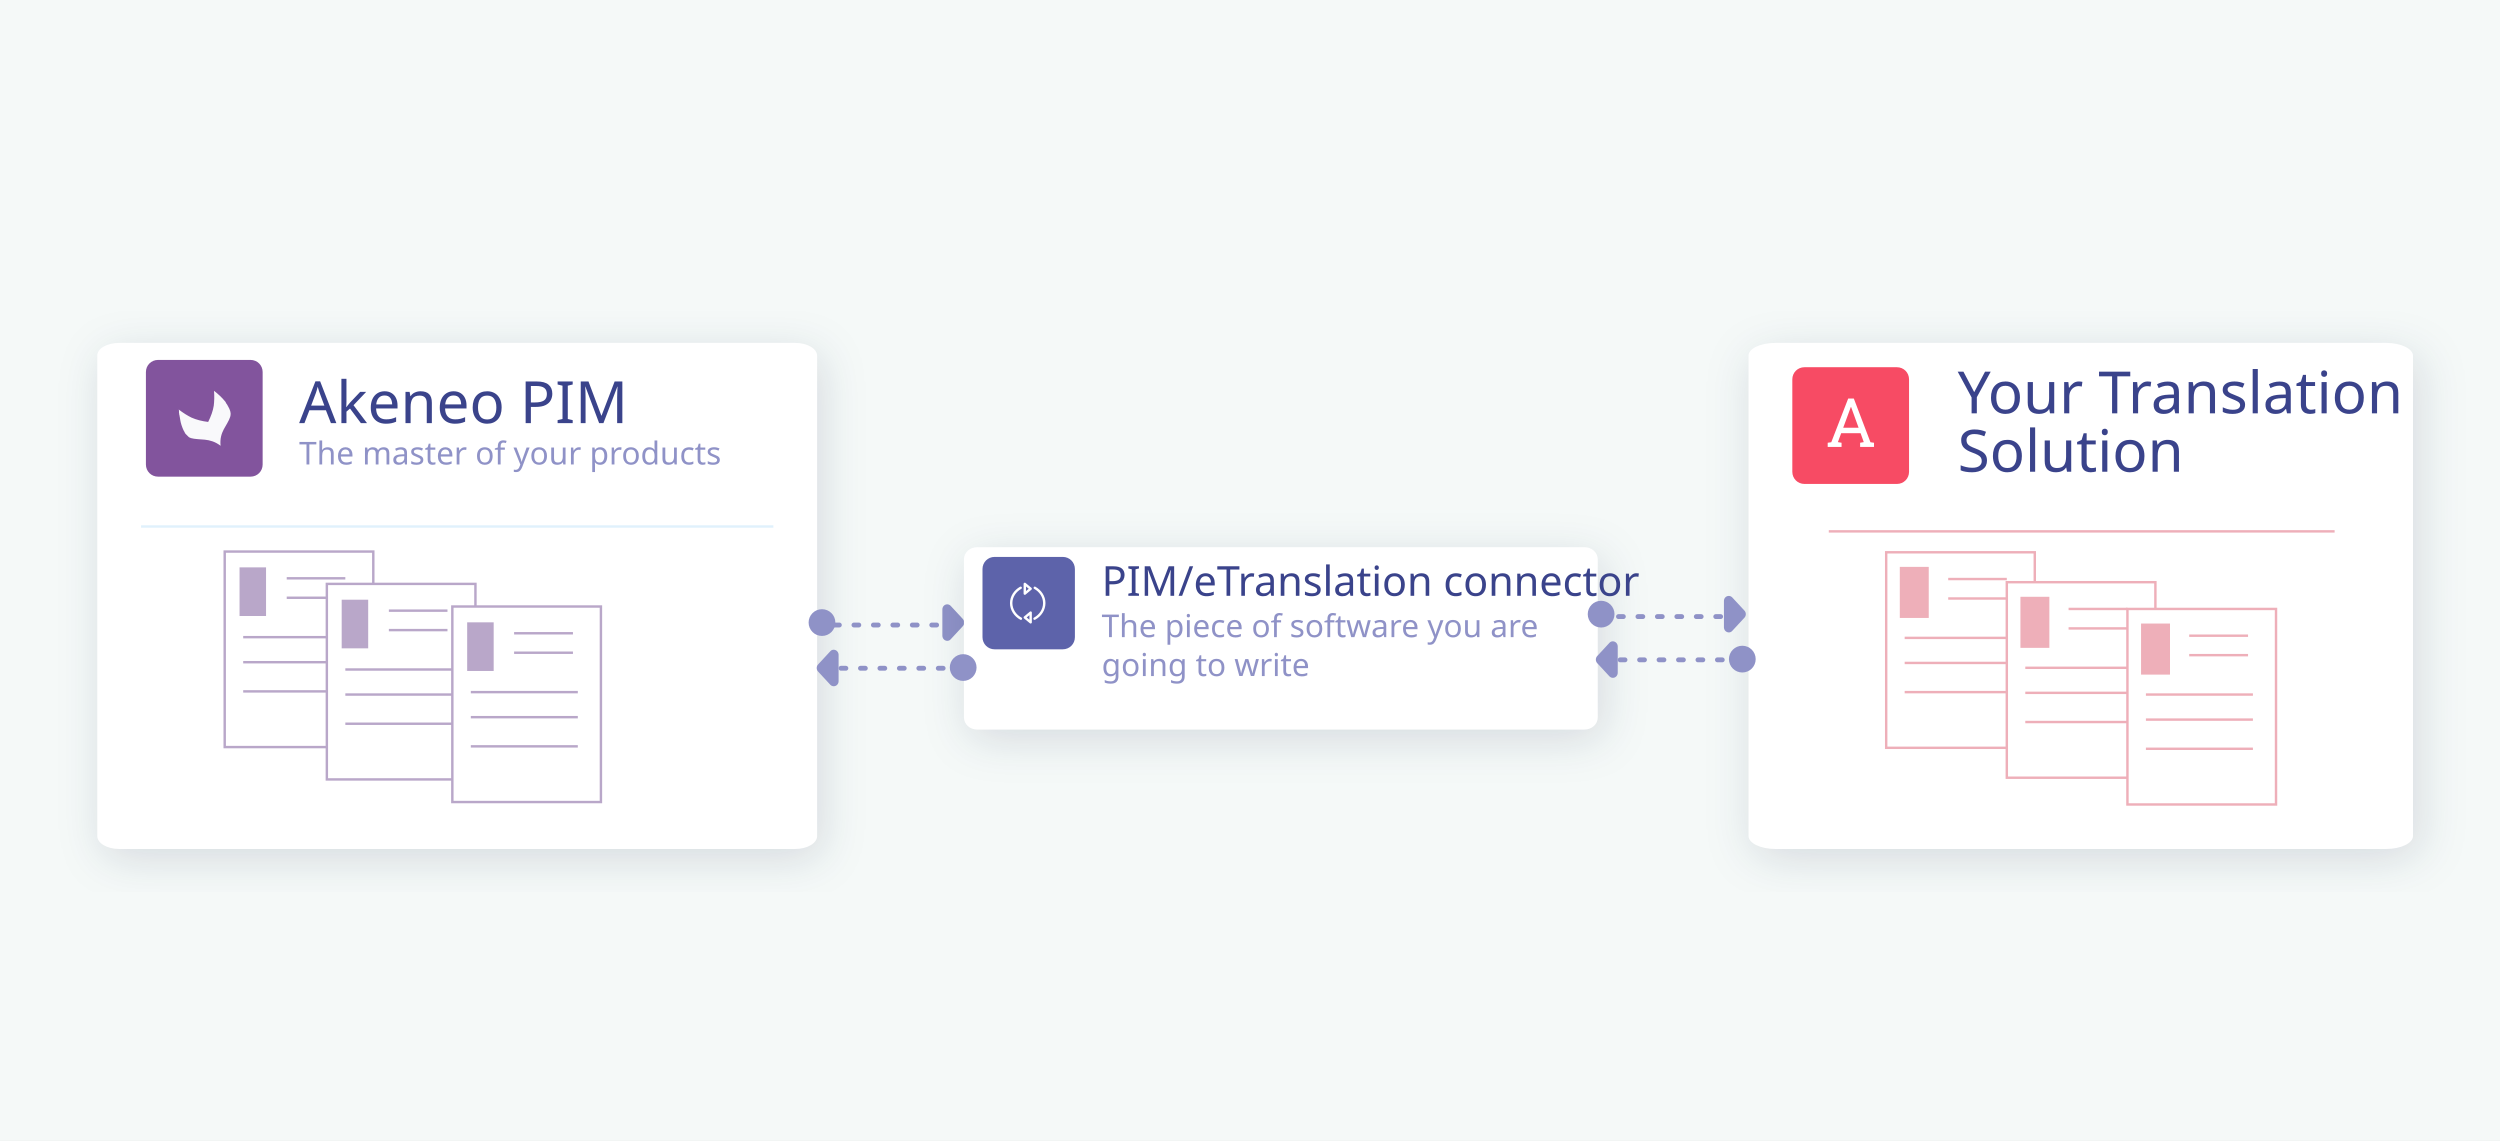
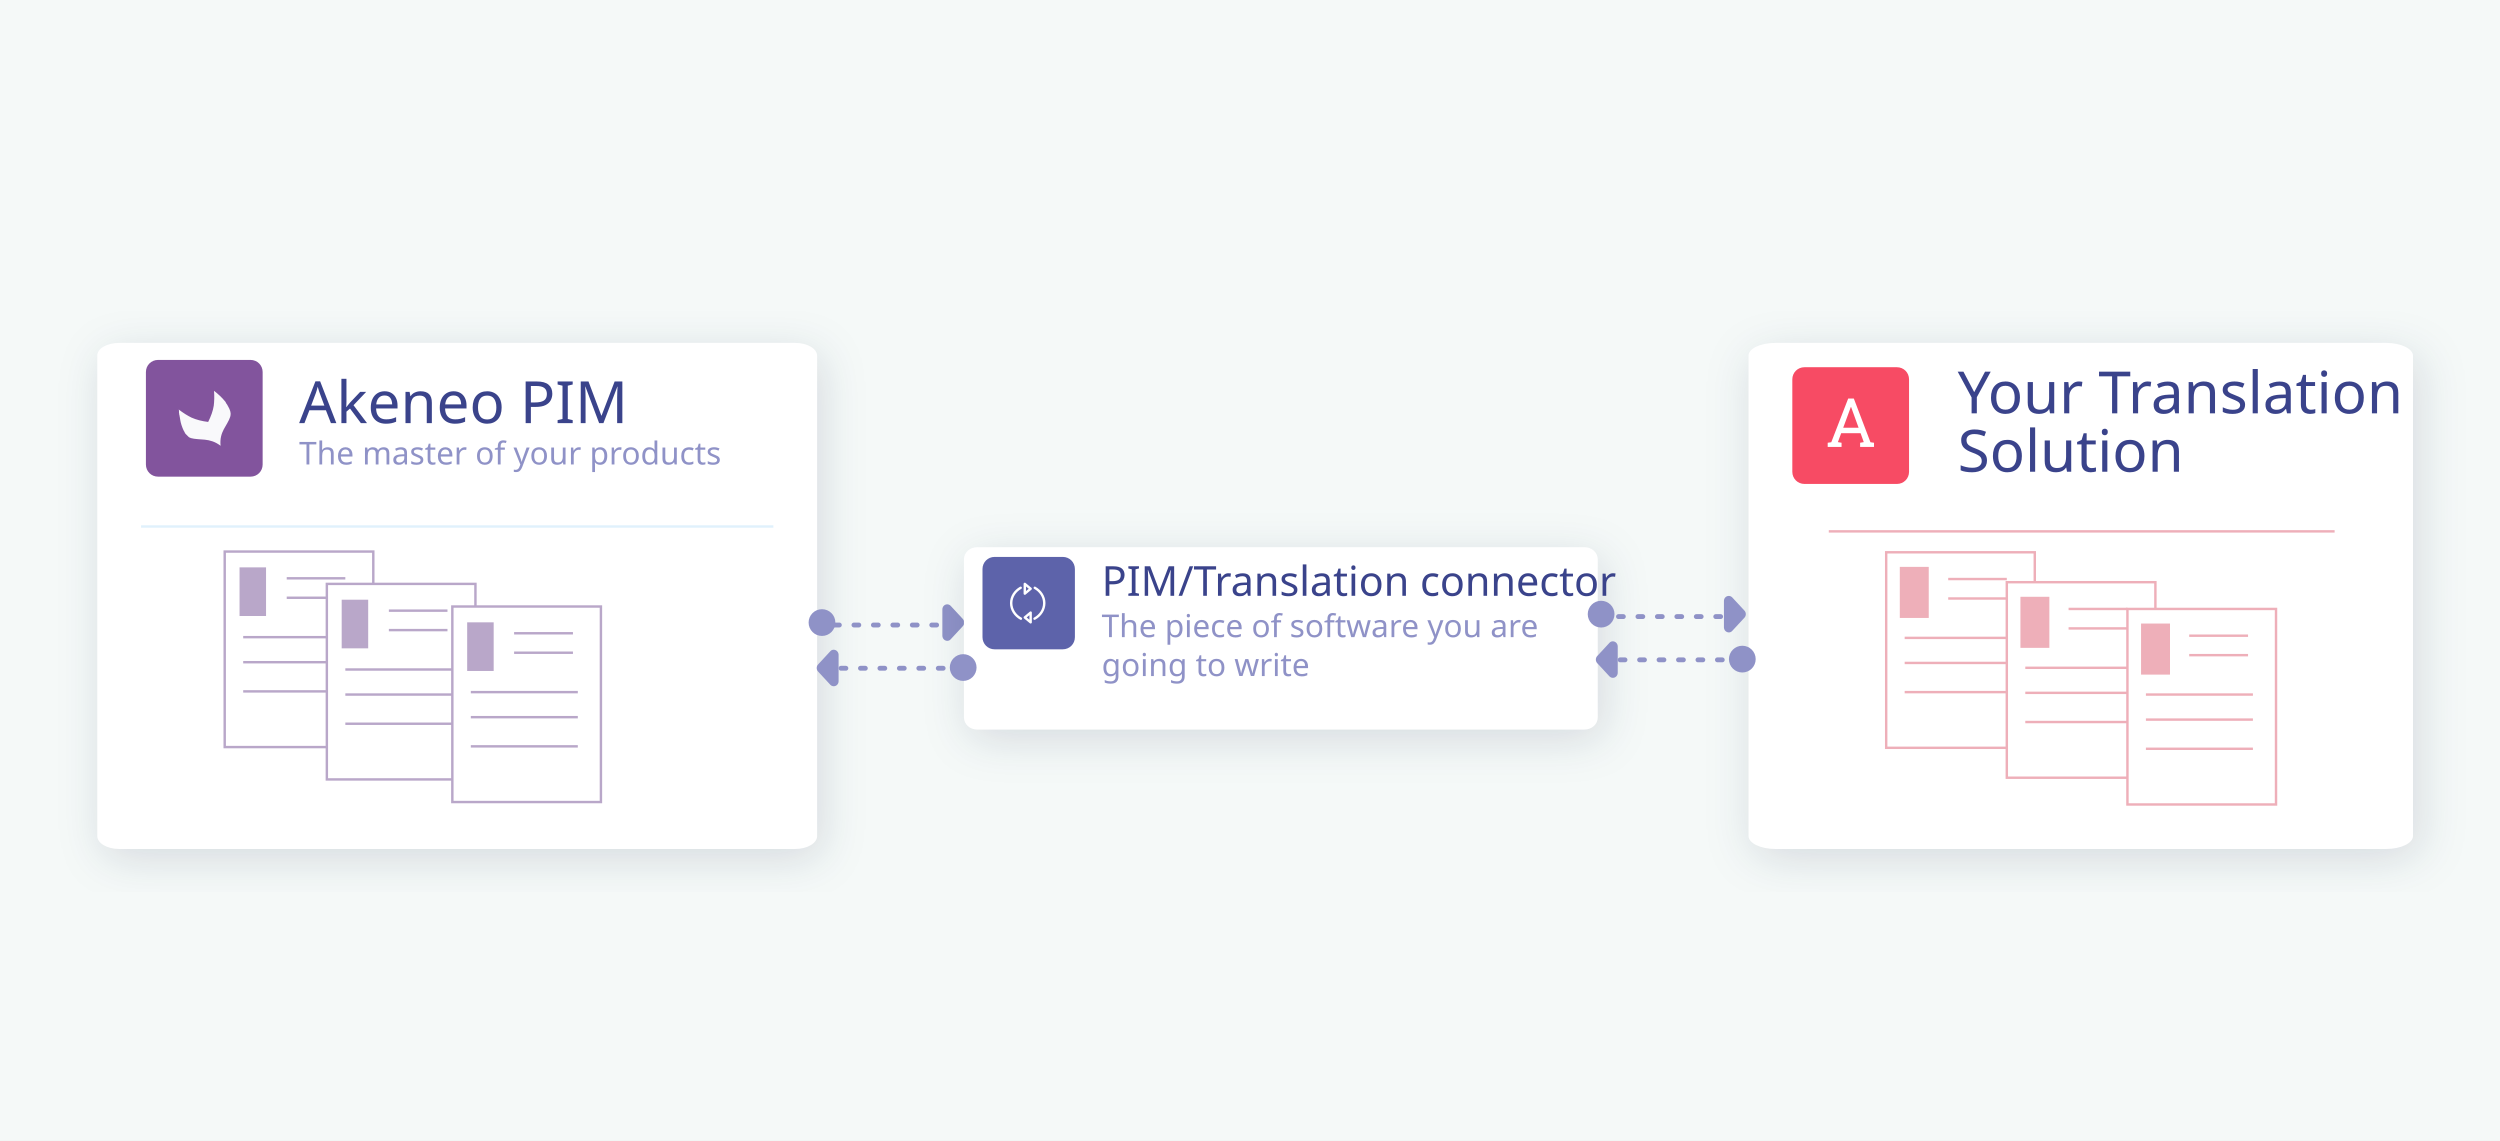
<svg xmlns="http://www.w3.org/2000/svg" viewBox="0 0 1028 469" style="enable-background:new 0 0 1028 469;">
  <defs>
    <style type="text/css">
	.st0{fill-rule:evenodd;clip-rule:evenodd;fill:#F5F9F8;}
	.st1{filter:url(#d);}
	.st2{fill-rule:evenodd;clip-rule:evenodd;}
	.st3{fill-rule:evenodd;clip-rule:evenodd;fill:#FFFFFF;}
	.st4{fill-rule:evenodd;clip-rule:evenodd;fill:#4EA7DD;}
	.st5{fill-rule:evenodd;clip-rule:evenodd;fill:#E0F1FC;}
	.st6{enable-background:new    ;}
	.st7{fill:#3A438B;}
	.st8{font-family:'Lato-Italic';}
	.st9{font-size:24px;}
	.st10{fill-rule:evenodd;clip-rule:evenodd;fill:#8F92C7;}
	.st11{filter:url(#i);}
	.st12{fill-rule:evenodd;clip-rule:evenodd;fill:#5D63AA;}
	.st13{fill:none;stroke:#FFFFFF;stroke-linecap:round;stroke-linejoin:round;}
	.st14{fill:#8F92C7;}
	.st15{font-size:13px;}
	.st16{font-size:17px;}
	.st17{fill:none;stroke:#8F92C7;stroke-width:2;stroke-linecap:round;stroke-linejoin:round;stroke-dasharray:2,6;}
	.st18{filter:url(#k);}
	.st19{fill-rule:evenodd;clip-rule:evenodd;fill:#82549D;}
	.st20{fill-rule:evenodd;clip-rule:evenodd;fill:#F9F9FB;}
	.st21{fill:#FFFFFF;}
	.st22{fill-rule:evenodd;clip-rule:evenodd;fill:#FFFFFF;stroke:#B9A7C9;stroke-miterlimit:10;}
	.st23{fill-rule:evenodd;clip-rule:evenodd;fill:#B9A7C9;stroke:#FFFFFF;stroke-miterlimit:10;}
	.st24{fill:#FFFFFF;stroke:#B9A7C9;stroke-miterlimit:10;}
	.st25{fill:none;stroke:#B9A7C9;stroke-miterlimit:10;}
	.st26{fill-rule:evenodd;clip-rule:evenodd;fill:#FFFFFF;stroke:#B1D9E8;stroke-miterlimit:10;}
	.st27{fill-rule:evenodd;clip-rule:evenodd;fill:#B1D9E8;}
	.st28{fill:none;stroke:#B1D9E8;stroke-miterlimit:10;}
</style>
  </defs>
  <filter filterUnits="objectBoundingBox" height="114.7%" id="d" width="123.4%" x="-10.9%" y="-6.3%">
    <feOffset dx="2" dy="4" in="SourceAlpha" result="shadowOffsetOuter1" />
    <feGaussianBlur in="shadowOffsetOuter1" result="shadowBlurOuter1" stdDeviation="9" />
    <feColorMatrix in="shadowBlurOuter1" values="0 0 0 0 0.035 0 0 0 0 0.118 0 0 0 0 0.259 0 0 0 0.14 0" />
  </filter>
  <filter filterUnits="objectBoundingBox" height="177.3%" id="i" width="124.5%" x="-11.4%" y="-33.3%">
    <feOffset dx="2" dy="4" in="SourceAlpha" result="shadowOffsetOuter1" />
    <feGaussianBlur in="shadowOffsetOuter1" result="shadowBlurOuter1" stdDeviation="9" />
    <feColorMatrix in="shadowBlurOuter1" values="0 0 0 0 0.035 0 0 0 0 0.118 0 0 0 0 0.259 0 0 0 0.14 0" />
  </filter>
  <filter filterUnits="objectBoundingBox" height="114.7%" id="k" width="117.7%" x="-8.2%" y="-6.3%">
    <feOffset dx="2" dy="4" in="SourceAlpha" result="shadowOffsetOuter1" />
    <feGaussianBlur in="shadowOffsetOuter1" result="shadowBlurOuter1" stdDeviation="9" />
    <feColorMatrix in="shadowBlurOuter1" values="0 0 0 0 0.035 0 0 0 0 0.118 0 0 0 0 0.259 0 0 0 0.14 0" />
  </filter>
  <path class="st0" d="M0,0h1028v469H0V0z" />
  <g transform="matrix(1.10172, 0, 0, 1, -40.08509, 34)" style="">
    <g class="st1">
      <path id="e_2_" class="st2" d="M699,107h228c5.5,0,10,2.4,10,5.3v197.5c0,2.9-4.5,5.3-10,5.3H699c-5.5,0-10-2.4-10-5.3V112.2 C689,109.3,693.5,107,699,107z" />
    </g>
    <g>
      <path id="e_1_" class="st3" d="M699,107h228c5.5,0,10,2.4,10,5.3v197.5c0,2.9-4.5,5.3-10,5.3H699c-5.5,0-10-2.4-10-5.3V112.2 C689,109.3,693.5,107,699,107z" />
    </g>
  </g>
  <path class="st4" d="M 742 151 L 780 151 C 782.8 151 785 153.2 785 156 L 785 194 C 785 196.8 782.8 199 780 199 L 742 199 C 739.2 199 737 196.8 737 194 L 737 156 C 737 153.2 739.2 151 742 151 Z" style="fill: rgb(247, 75, 100);" />
  <path class="st5" d="M752,218h208v1H752V218z" style="fill: rgb(238, 175, 185);" />
  <text transform="matrix(1, 0, 0, 1, 805.0012, 169.9688)" class="st6" style="white-space: pre;">
    <tspan x="0" y="0" class="st7 st8 st9">Your Translation<tspan x="0" dy="1em">​</tspan>Solution</tspan>
  </text>
  <path class="st10" d="M 387.5 261.4 L 387.5 250.6 C 387.5 249.4 388.4 248.5 389.5 248.5 C 390 248.5 390.5 248.7 390.9 249.1 L 395.9 254.5 C 396.7 255.3 396.7 256.7 395.9 257.5 L 390.9 262.9 C 390.2 263.7 389 263.7 388.2 263 C 388.2 263 388.1 262.9 388.1 262.9 C 387.7 262.5 387.5 261.9 387.5 261.4 L 387.5 261.4 Z" />
  <g transform="matrix(1.014126, 0, 0, 1, 342.6209, 225)" style="">
    <g class="st11">
      <path id="j_2_" class="st2" d="M58.4,0h246.2c3,0,5.4,2.2,5.4,5v65c0,2.8-2.4,5-5.4,5H58.4c-3,0-5.4-2.2-5.4-5V5 C53,2.2,55.4,0,58.4,0z" />
    </g>
    <g>
      <path id="j_1_" class="st3" d="M58.4,0h246.2c3,0,5.4,2.2,5.4,5v65c0,2.8-2.4,5-5.4,5H58.4c-3,0-5.4-2.2-5.4-5V5 C53,2.2,55.4,0,58.4,0z" />
    </g>
  </g>
  <g transform="matrix(1, 0, 0, 1, 352, 229)">
    <path class="st12" d="M57,0h28c2.8,0,5,2.2,5,5v28c0,2.8-2.2,5-5,5H57c-2.8,0-5-2.2-5-5V5C52,2.2,54.2,0,57,0z" />
    <path class="st13" d="M67.7,12.7c-2.3,1.3-3.9,3.6-3.9,6.3c0,2.7,1.6,5.1,4,6.4 M69.4,24.9l2.4,2v-4L69.4,24.9L69.4,24.9z M73.5,12.7c2.3,1.3,3.9,3.6,3.9,6.3c0,2.7-1.6,5.1-4,6.4 M71.8,13.1l-2.4,2v-4L71.8,13.1z" />
  </g>
  <text class="st14 st8 st15" style="white-space: pre; font-size: 13px;" x="453" y="262">The piece of software you are </text>
  <text class="st14 st8 st15" style="white-space: pre; font-size: 13px;" x="453" y="278">going to write</text>
-   <text class="st7 st8 st16" style="white-space: pre; font-size: 17px;" x="453" y="245">PIM/eTranslation connector</text>
+   <text class="st7 st8 st16" style="white-space: pre; font-size: 17px;" x="453" y="245">PIM/Translation connector</text>
  <g transform="matrix(1, 0, 0, 1, 654, 34)">
    <g class="st18">
      <path id="l_2_" class="st2" d="M-605,107h278c5,0,9,2.4,9,5.3v197.5c0,2.9-4,5.3-9,5.3h-278c-5,0-9-2.4-9-5.3V112.2 C-614,109.3-610,107-605,107z" />
    </g>
    <g>
      <path id="l_1_" class="st3" d="M-605,107h278c5,0,9,2.4,9,5.3v197.5c0,2.9-4,5.3-9,5.3h-278c-5,0-9-2.4-9-5.3V112.2 C-614,109.3-610,107-605,107z" />
    </g>
  </g>
  <g transform="matrix(1, 0, 0, 1, 674, 54)">
    <path class="st19" d="M-609,94h38c2.8,0,5,2.2,5,5v38c0,2.8-2.2,5-5,5h-38c-2.8,0-5-2.2-5-5V99C-614,96.2-611.8,94-609,94z" />
    <path class="st20" d="M-579.3,117.3c0-0.1,0-0.1,0-0.2c0-0.1,0.1-0.2,0.1-0.3c0.2-1.1-0.2-2.3-1-3.7c-0.1-0.1-0.2-0.2-0.2-0.4 c-0.1-0.2-0.3-0.4-0.4-0.6c0,0,0,0-0.1-0.1c0-0.1-0.1-0.1-0.1-0.2c0-0.1-0.1-0.1-0.1-0.2c0-0.1-0.1-0.1-0.1-0.2 c-0.1-0.1-0.1-0.1-0.1-0.2c0,0-0.1-0.1-0.1-0.1c-1.3-1.6-2.9-3.1-4.6-4.4c0.2,2.2,0.1,4.4-0.1,6.1c-0.3,2.1-1.2,4.5-2.3,6.7 c-2.5-0.3-4.9-0.9-6.9-1.8c-1.6-0.8-3.4-1.9-5.2-3.3l0.1,0.5c0,0.1,0,0.1,0,0.2c0,0.1,0,0.3,0,0.4c0,0.1,0,0.1,0,0.2 c0,0.1,0,0.3,0.1,0.4c0,0.1,0,0.1,0,0.2c0,0.2,0,0.3,0.1,0.5c0,0.2,0.1,0.4,0.1,0.6c0,0.2,0.1,0.4,0.1,0.5c0,0,0,0.1,0,0.1 c0,0.2,0.1,0.3,0.1,0.5c0,0,0,0.1,0,0.1c0.1,0.7,0.3,1.4,0.5,2.1c0.3,0.9,0.6,1.7,0.9,2.3c0.1,0.1,0.1,0.2,0.2,0.3 c0.1,0.1,0.1,0.2,0.1,0.3c0.1,0.1,0.1,0.2,0.2,0.3c0.1,0.1,0.2,0.2,0.2,0.4c0,0.1,0,0.1,0.1,0.1c0.1,0.1,0.2,0.2,0.3,0.3 c0.1,0.1,0.1,0.1,0.2,0.2l0.1,0.1c0,0,0.1,0.1,0.1,0.1l0.1,0.1c0,0,0.1,0.1,0.1,0.1c0,0,0.1,0.1,0.1,0.1c0,0,0.1,0.1,0.1,0.1 c0,0,0.1,0,0.1,0.1c0,0,0.1,0.1,0.1,0.1c0,0,0.1,0,0.1,0.1c0.1,0,0.1,0.1,0.2,0.1c0,0,0.1,0,0.1,0c0.1,0,0.2,0.1,0.2,0.1 c0.1,0,0.1,0,0.1,0.1c3.9,1.1,7.8-0.3,12.4,3.2C-583.9,123.4-580.5,121.1-579.3,117.3L-579.3,117.3z" />
  </g>
  <path class="st5" d="M58,216H318v1H58V216z" />
  <text transform="matrix(1, 0, 0, 1, 123, 191)" class="st14 st8 st15" style="white-space: pre;">The master of your products</text>
  <text transform="matrix(1, 0, 0, 1, 123, 174)" class="st7 st8 st9" style="white-space: pre;">Akeneo PIM</text>
  <path class="st17" d="M 345.823 274.789 L 391.655 274.789" style="" />
  <circle class="st10" cx="338" cy="256" r="5.5" />
  <g>
    <rect x="92.4" y="226.8" class="st22" width="61.1" height="80.4" />
    <rect x="98" y="232.8" class="st23" width="11.9" height="21" />
    <line class="st24" x1="117.9" y1="237.8" x2="142" y2="237.8" />
    <line class="st24" x1="117.9" y1="245.8" x2="142" y2="245.8" />
    <line class="st25" x1="100" y1="262" x2="144" y2="262" />
    <line class="st25" x1="100" y1="272.3" x2="144" y2="272.3" />
    <line class="st25" x1="100" y1="284.3" x2="144" y2="284.3" />
  </g>
  <g>
    <rect x="134.4" y="240.1" class="st22" width="61.1" height="80.4" />
    <rect x="140" y="246.1" class="st23" width="11.9" height="21" />
    <line class="st24" x1="159.9" y1="251.1" x2="184" y2="251.1" />
    <line class="st24" x1="159.9" y1="259.1" x2="184" y2="259.1" />
    <line class="st25" x1="142" y1="275.3" x2="186" y2="275.3" />
    <line class="st25" x1="142" y1="285.6" x2="186" y2="285.6" />
    <line class="st25" x1="142" y1="297.6" x2="186" y2="297.6" />
  </g>
  <g>
    <rect x="186" y="249.4" class="st22" width="61.1" height="80.4" />
    <rect x="191.6" y="255.4" class="st23" width="11.9" height="21" />
    <line class="st24" x1="211.4" y1="260.4" x2="235.6" y2="260.4" />
    <line class="st24" x1="211.4" y1="268.4" x2="235.6" y2="268.4" />
    <line class="st25" x1="193.6" y1="284.6" x2="237.6" y2="284.6" />
    <line class="st25" x1="193.6" y1="294.9" x2="237.6" y2="294.9" />
    <line class="st25" x1="193.6" y1="306.9" x2="237.6" y2="306.9" />
  </g>
  <g>
    <rect x="775.6" y="227.1" class="st26" width="61.1" height="80.4" style="paint-order: stroke markers; fill-rule: nonzero; fill: none; stroke: rgb(238, 175, 185);" />
    <rect x="781.2" y="233.1" class="st27" width="11.9" height="21" style="fill: rgb(238, 175, 185);" />
    <line class="st28" x1="801.1" y1="238.1" x2="825.2" y2="238.1" style="stroke: rgb(238, 175, 185);" />
    <line class="st28" x1="801.1" y1="246.1" x2="825.2" y2="246.1" style="stroke: rgb(238, 175, 185);" />
    <line class="st28" x1="783.2" y1="262.3" x2="827.2" y2="262.3" style="stroke: rgb(238, 175, 185);" />
    <line class="st28" x1="783.2" y1="272.6" x2="827.2" y2="272.6" style="stroke: rgb(238, 175, 185);" />
    <line class="st28" x1="783.2" y1="284.6" x2="827.2" y2="284.6" style="stroke: rgb(238, 175, 185);" />
  </g>
  <g>
    <rect x="825.2" y="239.4" class="st26" width="61.1" height="80.4" style="stroke: rgb(238, 175, 185);" />
    <rect x="830.8" y="245.4" class="st27" width="11.9" height="21" style="fill: rgb(238, 175, 185);" />
    <line class="st28" x1="850.6" y1="250.4" x2="874.8" y2="250.4" style="stroke: rgb(238, 175, 185);" />
    <line class="st28" x1="850.6" y1="258.4" x2="874.8" y2="258.4" style="stroke: rgb(238, 175, 185);" />
    <line class="st28" x1="832.8" y1="274.6" x2="876.8" y2="274.6" style="stroke: rgb(238, 175, 185);" />
    <line class="st28" x1="832.8" y1="284.9" x2="876.8" y2="284.9" style="stroke: rgb(238, 175, 185);" />
    <line class="st28" x1="832.8" y1="296.9" x2="876.8" y2="296.9" style="stroke: rgb(238, 175, 185);" />
  </g>
  <g>
    <rect x="874.8" y="250.4" class="st26" width="61.1" height="80.4" style="stroke: rgb(238, 175, 185);" />
    <rect x="880.4" y="256.4" class="st27" width="11.9" height="21" style="fill: rgb(238, 175, 185);" />
    <line class="st28" x1="900.2" y1="261.4" x2="924.4" y2="261.4" style="stroke: rgb(238, 175, 185);" />
    <line class="st28" x1="900.2" y1="269.4" x2="924.4" y2="269.4" style="stroke: rgb(238, 175, 185);" />
    <line class="st28" x1="882.4" y1="285.6" x2="926.4" y2="285.6" style="stroke: rgb(238, 175, 185);" />
    <line class="st28" x1="882.4" y1="295.9" x2="926.4" y2="295.9" style="stroke: rgb(238, 175, 185);" />
    <line class="st28" x1="882.4" y1="307.9" x2="926.4" y2="307.9" style="stroke: rgb(238, 175, 185);" />
  </g>
  <circle class="st10" cx="396.059" cy="274.49" r="5.5" />
  <path class="st17" d="M 343.141 257.005 L 388.973 257.005" style="" />
  <path class="st10" d="M 335.832 280.072 L 335.832 269.272 C 335.832 268.072 336.732 267.172 337.832 267.172 C 338.332 267.172 338.832 267.372 339.232 267.772 L 344.232 273.172 C 345.032 273.972 345.032 275.372 344.232 276.172 L 339.232 281.572 C 338.532 282.372 337.332 282.372 336.532 281.672 C 336.532 281.672 336.432 281.572 336.432 281.572 C 336.032 281.172 335.832 280.572 335.832 280.072 L 335.832 280.072 Z" transform="matrix(-1, 0, 0, -1, 680.664, 549.3571)" />
  <path d="M 757.25 183.778 L 751.55 183.778 L 751.55 182.058 L 753.02 181.848 L 759.98 163.868 L 762.29 163.868 L 769.13 181.848 L 770.59 182.058 L 770.59 183.778 L 764.88 183.778 L 764.88 182.058 L 766.38 181.798 L 765.07 178.128 L 757.1 178.128 L 755.74 181.798 L 757.25 182.058 L 757.25 183.778 Z M 760.91 167.778 L 757.93 175.878 L 764.25 175.878 L 761.32 167.778 L 761.16 167.328 L 761.08 167.328 L 760.91 167.778 Z" transform="matrix(1, 0, 0, 1, 0, 0)" style="fill: rgb(255, 255, 255); white-space: pre;" />
  <path class="st10" d="M 708.879 257.94 L 708.879 247.14 C 708.879 245.94 709.779 245.04 710.879 245.04 C 711.379 245.04 711.879 245.24 712.279 245.64 L 717.279 251.04 C 718.079 251.84 718.079 253.24 717.279 254.04 L 712.279 259.44 C 711.579 260.24 710.379 260.24 709.579 259.54 C 709.579 259.54 709.479 259.44 709.479 259.44 C 709.079 259.04 708.879 258.44 708.879 257.94 L 708.879 257.94 Z" />
  <path class="st17" d="M 666.202 271.329 L 712.034 271.329" style="" />
  <circle class="st10" cx="658.379" cy="252.54" r="5.5" />
  <circle class="st10" cx="716.438" cy="271.03" r="5.5" />
  <path class="st17" d="M 665.519 253.545 L 711.351 253.545" style="" />
  <path class="st10" d="M 656.211 276.612 L 656.211 265.812 C 656.211 264.612 657.111 263.712 658.211 263.712 C 658.711 263.712 659.211 263.912 659.611 264.312 L 664.611 269.712 C 665.411 270.512 665.411 271.912 664.611 272.712 L 659.611 278.112 C 658.911 278.912 657.711 278.912 656.911 278.212 C 656.911 278.212 656.811 278.112 656.811 278.112 C 656.411 277.712 656.211 277.112 656.211 276.612 L 656.211 276.612 Z" transform="matrix(-1, 0, 0, -1, 1321.422, 542.4371)" />
</svg>
